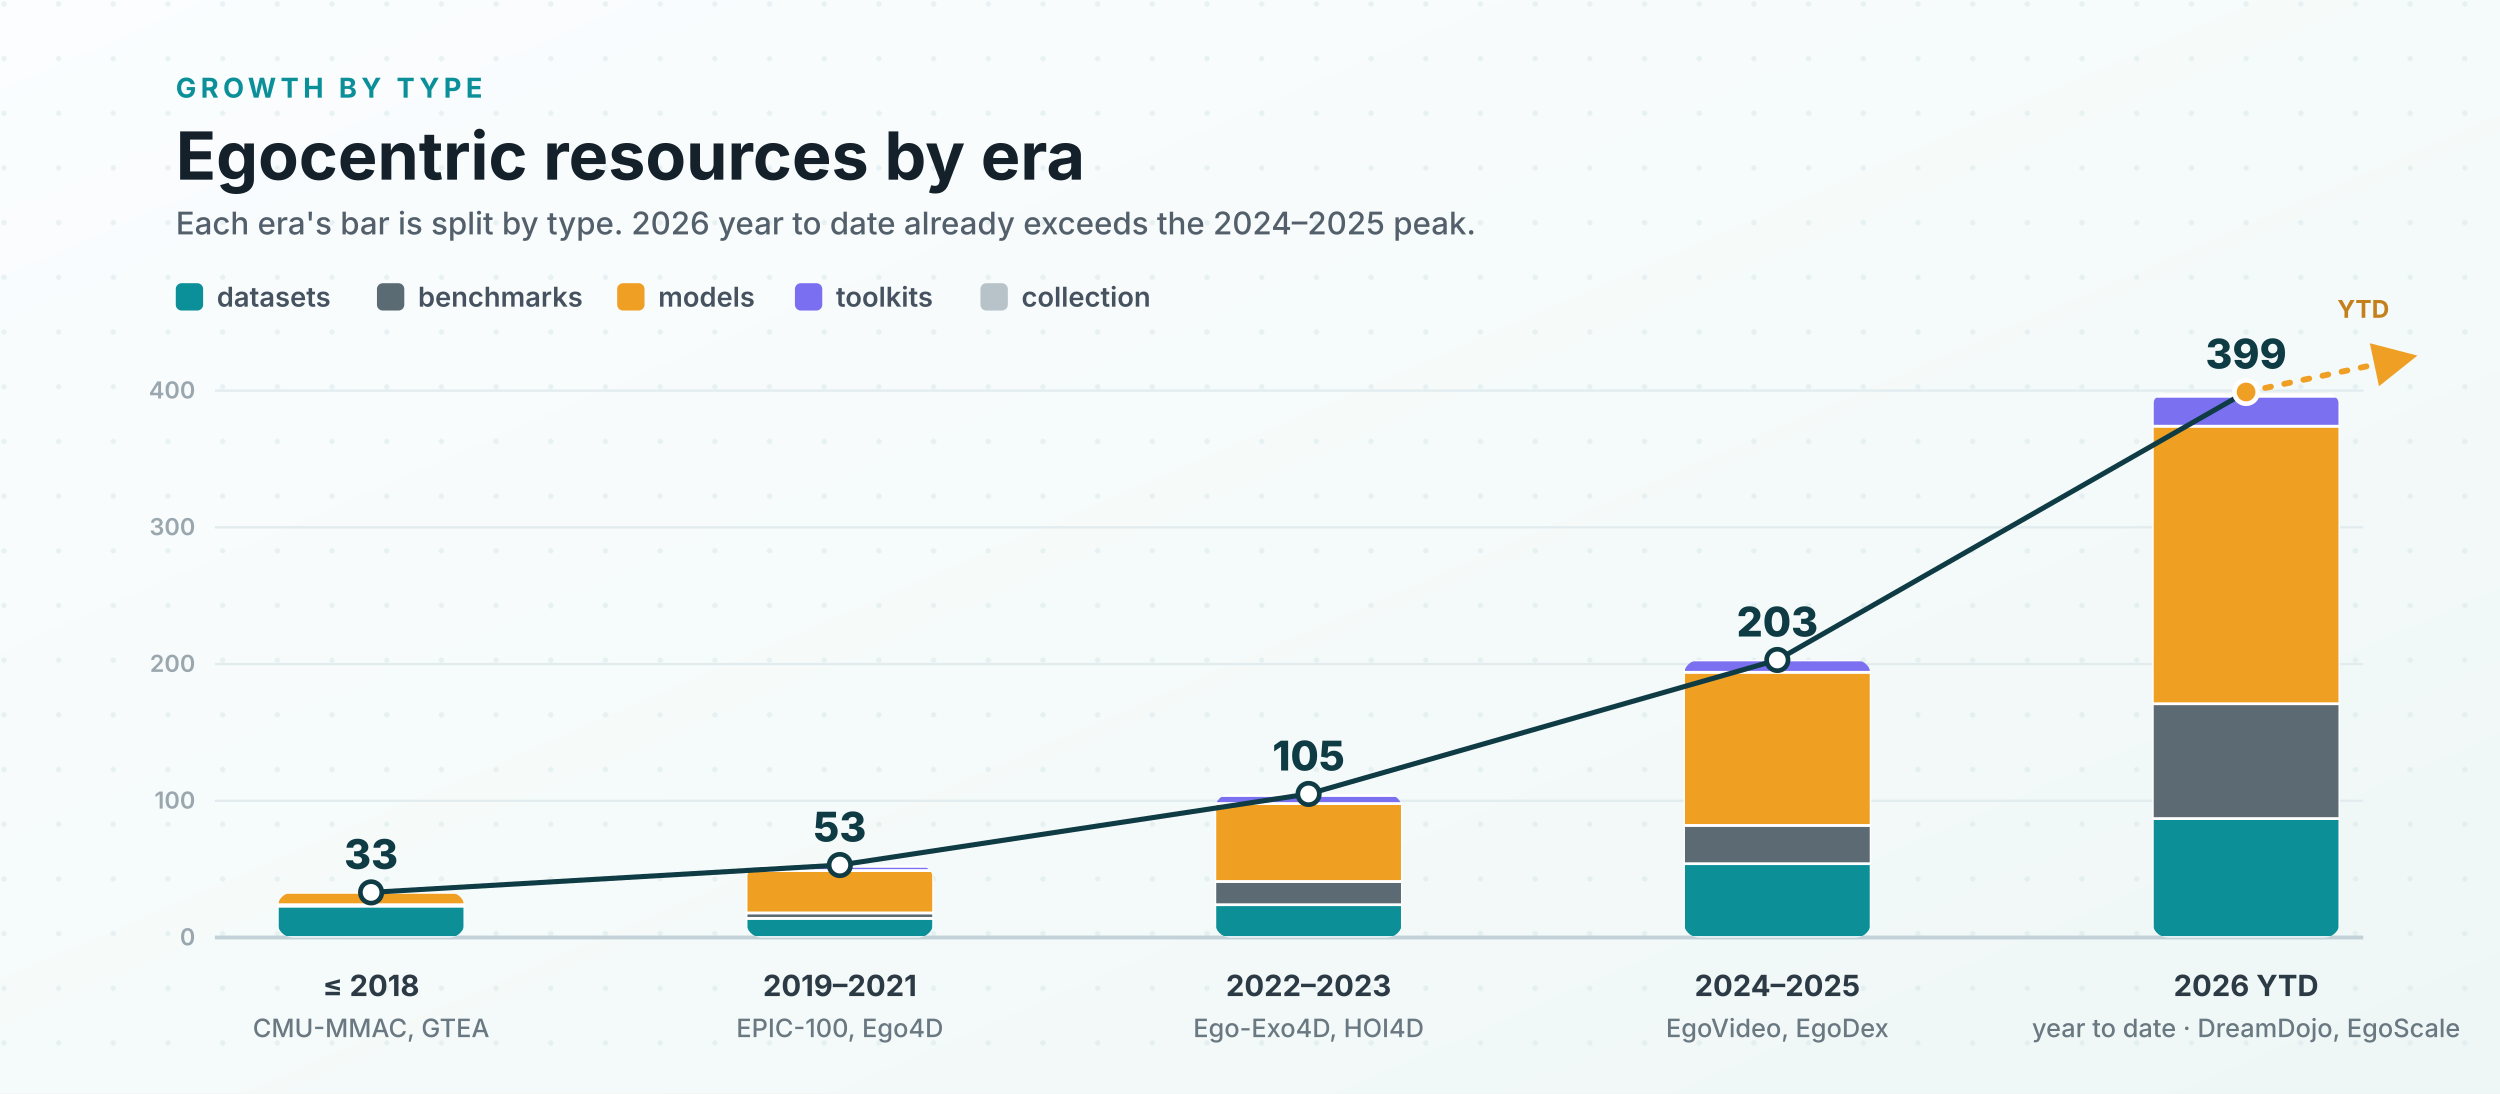
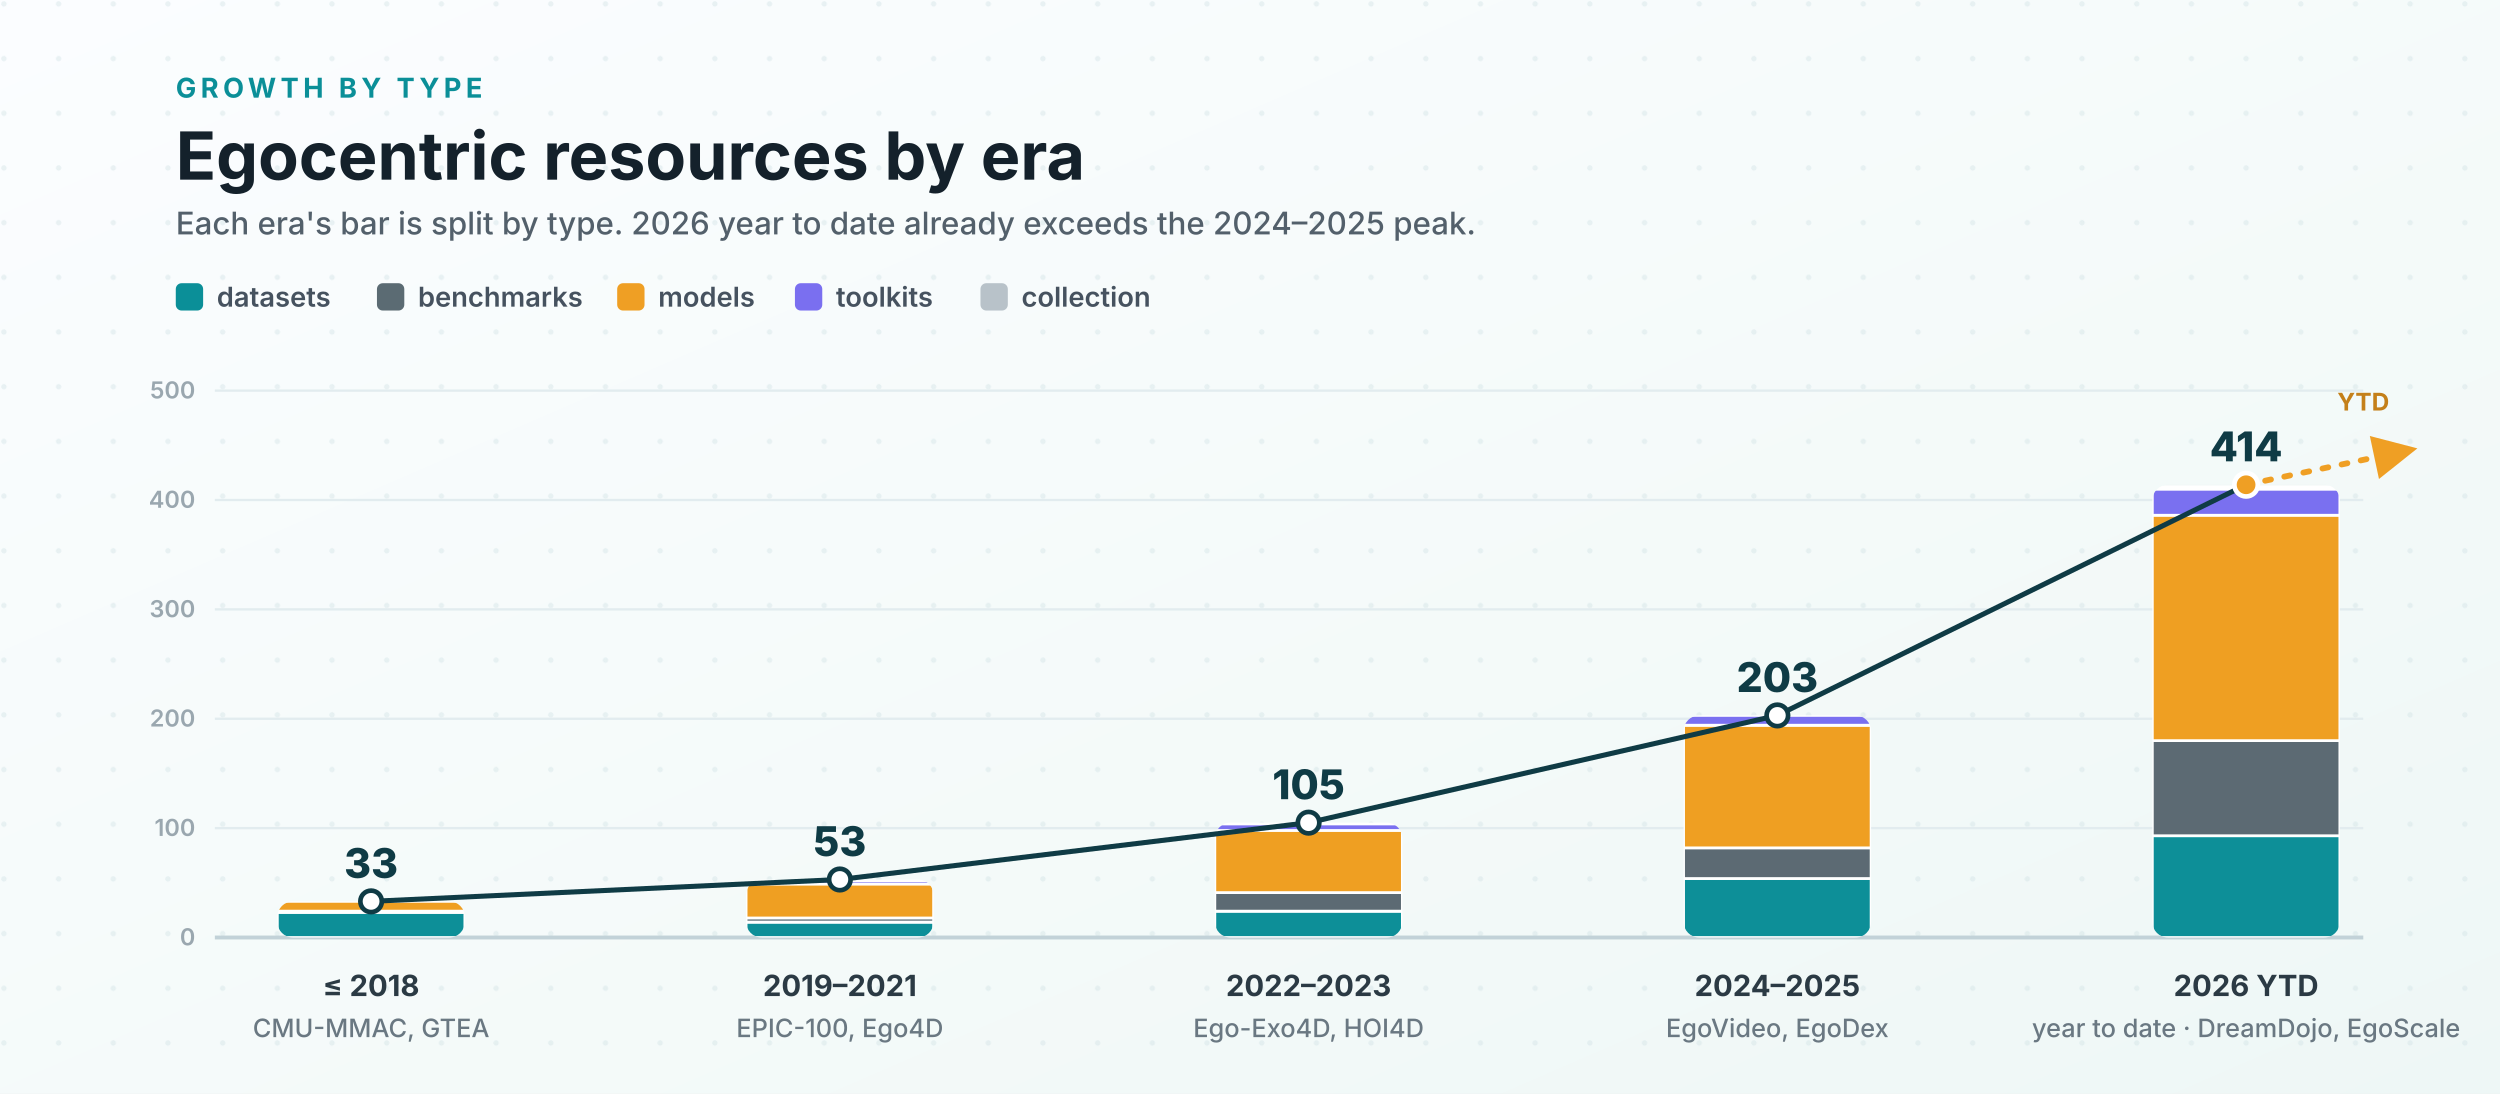
<svg xmlns="http://www.w3.org/2000/svg" viewBox="0 0 1280 560" role="img" aria-labelledby="title desc">
  <defs>
    <linearGradient id="bg" x1="0" x2="1" y1="0" y2="1">
      <stop offset="0" stop-color="#fbfdff" />
      <stop offset="0.6" stop-color="#f4faf9" />
      <stop offset="1" stop-color="#eef7f6" />
    </linearGradient>
    <pattern id="dots" width="28" height="28" patternUnits="userSpaceOnUse">
      <circle cx="2" cy="2" r="1.4" fill="#cfe0e4" opacity="0.4" />
    </pattern>
    <filter id="shadow" x="-14%" y="-14%" width="128%" height="140%">
      <feDropShadow dx="0" dy="6" stdDeviation="7" flood-color="#0f2a33" flood-opacity="0.12" />
    </filter>
    <marker id="up" viewBox="0 0 10 10" refX="6.5" refY="5" markerWidth="7.5" markerHeight="7.5" orient="auto-start-reverse">
      <path d="M0 0 L10 5 L0 10 z" fill="#ef9f24" />
    </marker>
    <clipPath id="c1">
-       <rect x="142" y="456.9" width="96" height="23.1" rx="8" />
+       <rect x="142" y="461.5" width="96" height="18.5" rx="8" />
    </clipPath>
    <clipPath id="c2">
-       <rect x="382" y="442.9" width="96" height="37.1" rx="8" />
+       <rect x="382" y="450.3" width="96" height="29.7" rx="8" />
    </clipPath>
    <clipPath id="c3">
-       <rect x="622" y="406.5" width="96" height="73.5" rx="8" />
+       <rect x="622" y="421.2" width="96" height="58.8" rx="8" />
    </clipPath>
    <clipPath id="c4">
-       <rect x="862" y="337.9" width="96" height="142.1" rx="8" />
+       <rect x="862" y="366.3" width="96" height="113.7" rx="8" />
    </clipPath>
    <clipPath id="c5">
-       <rect x="1102" y="200.7" width="96" height="279.3" rx="8" />
+       <rect x="1102" y="248.2" width="96" height="231.8" rx="8" />
    </clipPath>
    <style>
      .ink { fill: #14212b; }
      .kicker { font: 700 14px system-ui, -apple-system, "Segoe UI", sans-serif; fill: #0b8f98; letter-spacing: .16em; }
      .title { font: 700 34px system-ui, -apple-system, "Segoe UI", sans-serif; }
      .subtitle { font: 500 16px system-ui, -apple-system, "Segoe UI", sans-serif; fill: #53606b; }
      .count { font: 800 21px system-ui, -apple-system, "Segoe UI", sans-serif; fill: #0f3b45; }
      .era { font: 700 15px system-ui, -apple-system, "Segoe UI", sans-serif; fill: #2b3a44; }
      .anchor { font: 500 13px system-ui, -apple-system, "Segoe UI", sans-serif; fill: #6a7882; }
      .grid { stroke: #e2ecef; stroke-width: 1.2; }
      .gridlabel { font: 600 12px system-ui, -apple-system, "Segoe UI", sans-serif; fill: #9aa7af; }
      .axis { stroke: #c2d2d8; stroke-width: 2; }
      .trend { stroke: #0f3b45; stroke-width: 2.6; fill: none; stroke-linejoin: round; stroke-linecap: round; }
      .proj { stroke: #ef9f24; stroke-width: 3; fill: none; stroke-dasharray: 3 7; stroke-linecap: round; }
      .note { font: 700 12.5px system-ui, -apple-system, "Segoe UI", sans-serif; fill: #c4801a; }
      .seg { stroke: #ffffff; stroke-width: 1.4; }
      .lg { font: 600 14px system-ui, -apple-system, "Segoe UI", sans-serif; fill: #46525f; }
    </style>
  </defs>
  <rect width="1280" height="560" fill="url(#bg)" />
  <rect width="1280" height="560" fill="url(#dots)" />
  <text class="kicker" x="90" y="50">GROWTH BY TYPE</text>
  <text class="title ink" x="90" y="92">Egocentric resources by era</text>
  <text class="subtitle" x="90" y="120">Each era's bar is split by type. 2026 year to date already exceeds the 2024–2025 peak.</text>
  <g>
    <rect x="90" y="145" width="14" height="14" rx="3" fill="#0b8f98" />
    <text class="lg" x="111" y="157">datasets</text>
    <rect x="193" y="145" width="14" height="14" rx="3" fill="#5b6b73" />
    <text class="lg" x="214" y="157">benchmarks</text>
    <rect x="316" y="145" width="14" height="14" rx="3" fill="#ef9f24" />
    <text class="lg" x="337" y="157">models</text>
    <rect x="407" y="145" width="14" height="14" rx="3" fill="#7a6ff0" />
    <text class="lg" x="428" y="157">toolkits</text>
    <rect x="502" y="145" width="14" height="14" rx="3" fill="#b8c2c9" />
    <text class="lg" x="523" y="157">collection</text>
  </g>
-   <line class="grid" x1="110" y1="410" x2="1210" y2="410" />
-   <text class="gridlabel" x="100" y="414" text-anchor="end">100</text>
-   <line class="grid" x1="110" y1="340" x2="1210" y2="340" />
-   <text class="gridlabel" x="100" y="344" text-anchor="end">200</text>
-   <line class="grid" x1="110" y1="270" x2="1210" y2="270" />
-   <text class="gridlabel" x="100" y="274" text-anchor="end">300</text>
+   <line class="grid" x1="110" y1="424" x2="1210" y2="424" />
+   <text class="gridlabel" x="100" y="428" text-anchor="end">100</text>
+   <line class="grid" x1="110" y1="368" x2="1210" y2="368" />
+   <text class="gridlabel" x="100" y="372" text-anchor="end">200</text>
+   <line class="grid" x1="110" y1="312" x2="1210" y2="312" />
+   <text class="gridlabel" x="100" y="316" text-anchor="end">300</text>
+   <line class="grid" x1="110" y1="256" x2="1210" y2="256" />
+   <text class="gridlabel" x="100" y="260" text-anchor="end">400</text>
  <line class="grid" x1="110" y1="200" x2="1210" y2="200" />
-   <text class="gridlabel" x="100" y="204" text-anchor="end">400</text>
+   <text class="gridlabel" x="100" y="204" text-anchor="end">500</text>
  <text class="gridlabel" x="100" y="484" text-anchor="end">0</text>
  <line class="axis" x1="110" y1="480" x2="1210" y2="480" />
  <g clip-path="url(#c1)" filter="url(#shadow)">
-     <rect class="seg" x="142" y="463.9" width="96" height="16.1" fill="#0b8f98" />
-     <rect class="seg" x="142" y="463.2" width="96" height="0.7" fill="#5b6b73" />
-     <rect class="seg" x="142" y="456.9" width="96" height="6.3" fill="#ef9f24" />
+     <rect class="seg" x="142" y="467.1" width="96" height="12.9" fill="#0b8f98" />
+     <rect class="seg" x="142" y="466.6" width="96" height="0.6" fill="#5b6b73" />
+     <rect class="seg" x="142" y="461.5" width="96" height="5" fill="#ef9f24" />
  </g>
  <g clip-path="url(#c2)" filter="url(#shadow)">
-     <rect class="seg" x="382" y="470.2" width="96" height="9.8" fill="#0b8f98" />
-     <rect class="seg" x="382" y="467.4" width="96" height="2.8" fill="#5b6b73" />
-     <rect class="seg" x="382" y="445.7" width="96" height="21.7" fill="#ef9f24" />
-     <rect class="seg" x="382" y="443.6" width="96" height="2.1" fill="#7a6ff0" />
+     <rect class="seg" x="382" y="472.2" width="96" height="7.8" fill="#0b8f98" />
+     <rect class="seg" x="382" y="469.9" width="96" height="2.2" fill="#5b6b73" />
+     <rect class="seg" x="382" y="452.6" width="96" height="17.4" fill="#ef9f24" />
+     <rect class="seg" x="382" y="450.9" width="96" height="1.7" fill="#7a6ff0" />
  </g>
  <g clip-path="url(#c3)" filter="url(#shadow)">
-     <rect class="seg" x="622" y="463.2" width="96" height="16.8" fill="#0b8f98" />
-     <rect class="seg" x="622" y="451.3" width="96" height="11.9" fill="#5b6b73" />
-     <rect class="seg" x="622" y="411.4" width="96" height="39.9" fill="#ef9f24" />
-     <rect class="seg" x="622" y="407.2" width="96" height="4.2" fill="#7a6ff0" />
-     <rect class="seg" x="622" y="406.5" width="96" height="0.7" fill="#b8c2c9" />
+     <rect class="seg" x="622" y="466.6" width="96" height="13.4" fill="#0b8f98" />
+     <rect class="seg" x="622" y="457" width="96" height="9.5" fill="#5b6b73" />
+     <rect class="seg" x="622" y="425.1" width="96" height="31.9" fill="#ef9f24" />
+     <rect class="seg" x="622" y="421.8" width="96" height="3.4" fill="#7a6ff0" />
+     <rect class="seg" x="622" y="421.2" width="96" height="0.6" fill="#b8c2c9" />
  </g>
  <g clip-path="url(#c4)" filter="url(#shadow)">
-     <rect class="seg" x="862" y="442.2" width="96" height="37.8" fill="#0b8f98" />
-     <rect class="seg" x="862" y="422.6" width="96" height="19.6" fill="#5b6b73" />
-     <rect class="seg" x="862" y="344.2" width="96" height="78.4" fill="#ef9f24" />
-     <rect class="seg" x="862" y="337.9" width="96" height="6.3" fill="#7a6ff0" />
+     <rect class="seg" x="862" y="449.8" width="96" height="30.2" fill="#0b8f98" />
+     <rect class="seg" x="862" y="434.1" width="96" height="15.7" fill="#5b6b73" />
+     <rect class="seg" x="862" y="371.4" width="96" height="62.7" fill="#ef9f24" />
+     <rect class="seg" x="862" y="366.3" width="96" height="5" fill="#7a6ff0" />
  </g>
  <g clip-path="url(#c5)" filter="url(#shadow)">
-     <rect class="seg" x="1102" y="419.1" width="96" height="60.9" fill="#0b8f98" />
-     <rect class="seg" x="1102" y="360.3" width="96" height="58.8" fill="#5b6b73" />
-     <rect class="seg" x="1102" y="218.2" width="96" height="142.1" fill="#ef9f24" />
-     <rect class="seg" x="1102" y="202.8" width="96" height="15.4" fill="#7a6ff0" />
-     <rect class="seg" x="1102" y="202.1" width="96" height="0.7" fill="#b8c2c9" />
+     <rect class="seg" x="1102" y="427.9" width="96" height="52.1" fill="#0b8f98" />
+     <rect class="seg" x="1102" y="379.2" width="96" height="48.7" fill="#5b6b73" />
+     <rect class="seg" x="1102" y="263.8" width="96" height="115.4" fill="#ef9f24" />
+     <rect class="seg" x="1102" y="250.4" width="96" height="13.4" fill="#7a6ff0" />
+     <rect class="seg" x="1102" y="249.3" width="96" height="1.1" fill="#b8c2c9" />
  </g>
-   <polyline class="trend" points="190,456.9 430,442.9 670,406.5 910,337.9 1150,200.7" />
-   <path class="proj" d="M1150 200.7 L1230 183.7" marker-end="url(#up)" />
-   <text class="note" x="1210" y="162.7" text-anchor="middle">YTD</text>
+   <polyline class="trend" points="190,461.5 430,450.3 670,421.2 910,366.3 1150,248.2" />
+   <path class="proj" d="M1150 248.2 L1230 231.2" marker-end="url(#up)" />
+   <text class="note" x="1210" y="210.2" text-anchor="middle">YTD</text>
  <g>
-     <circle cx="190" cy="456.9" r="5.5" fill="#ffffff" stroke="#0f3b45" stroke-width="2.4" />
-     <circle cx="430" cy="442.9" r="5.5" fill="#ffffff" stroke="#0f3b45" stroke-width="2.4" />
-     <circle cx="670" cy="406.5" r="5.5" fill="#ffffff" stroke="#0f3b45" stroke-width="2.4" />
-     <circle cx="910" cy="337.9" r="5.5" fill="#ffffff" stroke="#0f3b45" stroke-width="2.4" />
-     <circle cx="1150" cy="200.7" r="6" fill="#ef9f24" stroke="#ffffff" stroke-width="2.4" />
+     <circle cx="190" cy="461.5" r="5.5" fill="#ffffff" stroke="#0f3b45" stroke-width="2.4" />
+     <circle cx="430" cy="450.3" r="5.5" fill="#ffffff" stroke="#0f3b45" stroke-width="2.4" />
+     <circle cx="670" cy="421.2" r="5.5" fill="#ffffff" stroke="#0f3b45" stroke-width="2.4" />
+     <circle cx="910" cy="366.3" r="5.5" fill="#ffffff" stroke="#0f3b45" stroke-width="2.4" />
+     <circle cx="1150" cy="248.2" r="6" fill="#ef9f24" stroke="#ffffff" stroke-width="2.4" />
  </g>
-   <text class="count" x="190" y="444.9" text-anchor="middle">33</text>
-   <text class="count" x="430" y="430.9" text-anchor="middle">53</text>
-   <text class="count" x="670" y="394.5" text-anchor="middle">105</text>
-   <text class="count" x="910" y="325.9" text-anchor="middle">203</text>
-   <text class="count" x="1150" y="188.7" text-anchor="middle">399</text>
+   <text class="count" x="190" y="449.5" text-anchor="middle">33</text>
+   <text class="count" x="430" y="438.3" text-anchor="middle">53</text>
+   <text class="count" x="670" y="409.2" text-anchor="middle">105</text>
+   <text class="count" x="910" y="354.3" text-anchor="middle">203</text>
+   <text class="count" x="1150" y="236.2" text-anchor="middle">414</text>
  <text class="era" x="190" y="510" text-anchor="middle">≤ 2018</text>
  <text class="anchor" x="190" y="531" text-anchor="middle">CMU-MMAC, GTEA</text>
  <text class="era" x="430" y="510" text-anchor="middle">2019–2021</text>
  <text class="anchor" x="430" y="531" text-anchor="middle">EPIC-100, Ego4D</text>
  <text class="era" x="670" y="510" text-anchor="middle">2022–2023</text>
  <text class="anchor" x="670" y="531" text-anchor="middle">Ego-Exo4D, HOI4D</text>
  <text class="era" x="910" y="510" text-anchor="middle">2024–2025</text>
  <text class="anchor" x="910" y="531" text-anchor="middle">EgoVideo, EgoDex</text>
  <text class="era" x="1150" y="510" text-anchor="middle">2026 YTD</text>
  <text class="anchor" x="1150" y="531" text-anchor="middle">year to date · DreamDojo, EgoScale</text>
</svg>
